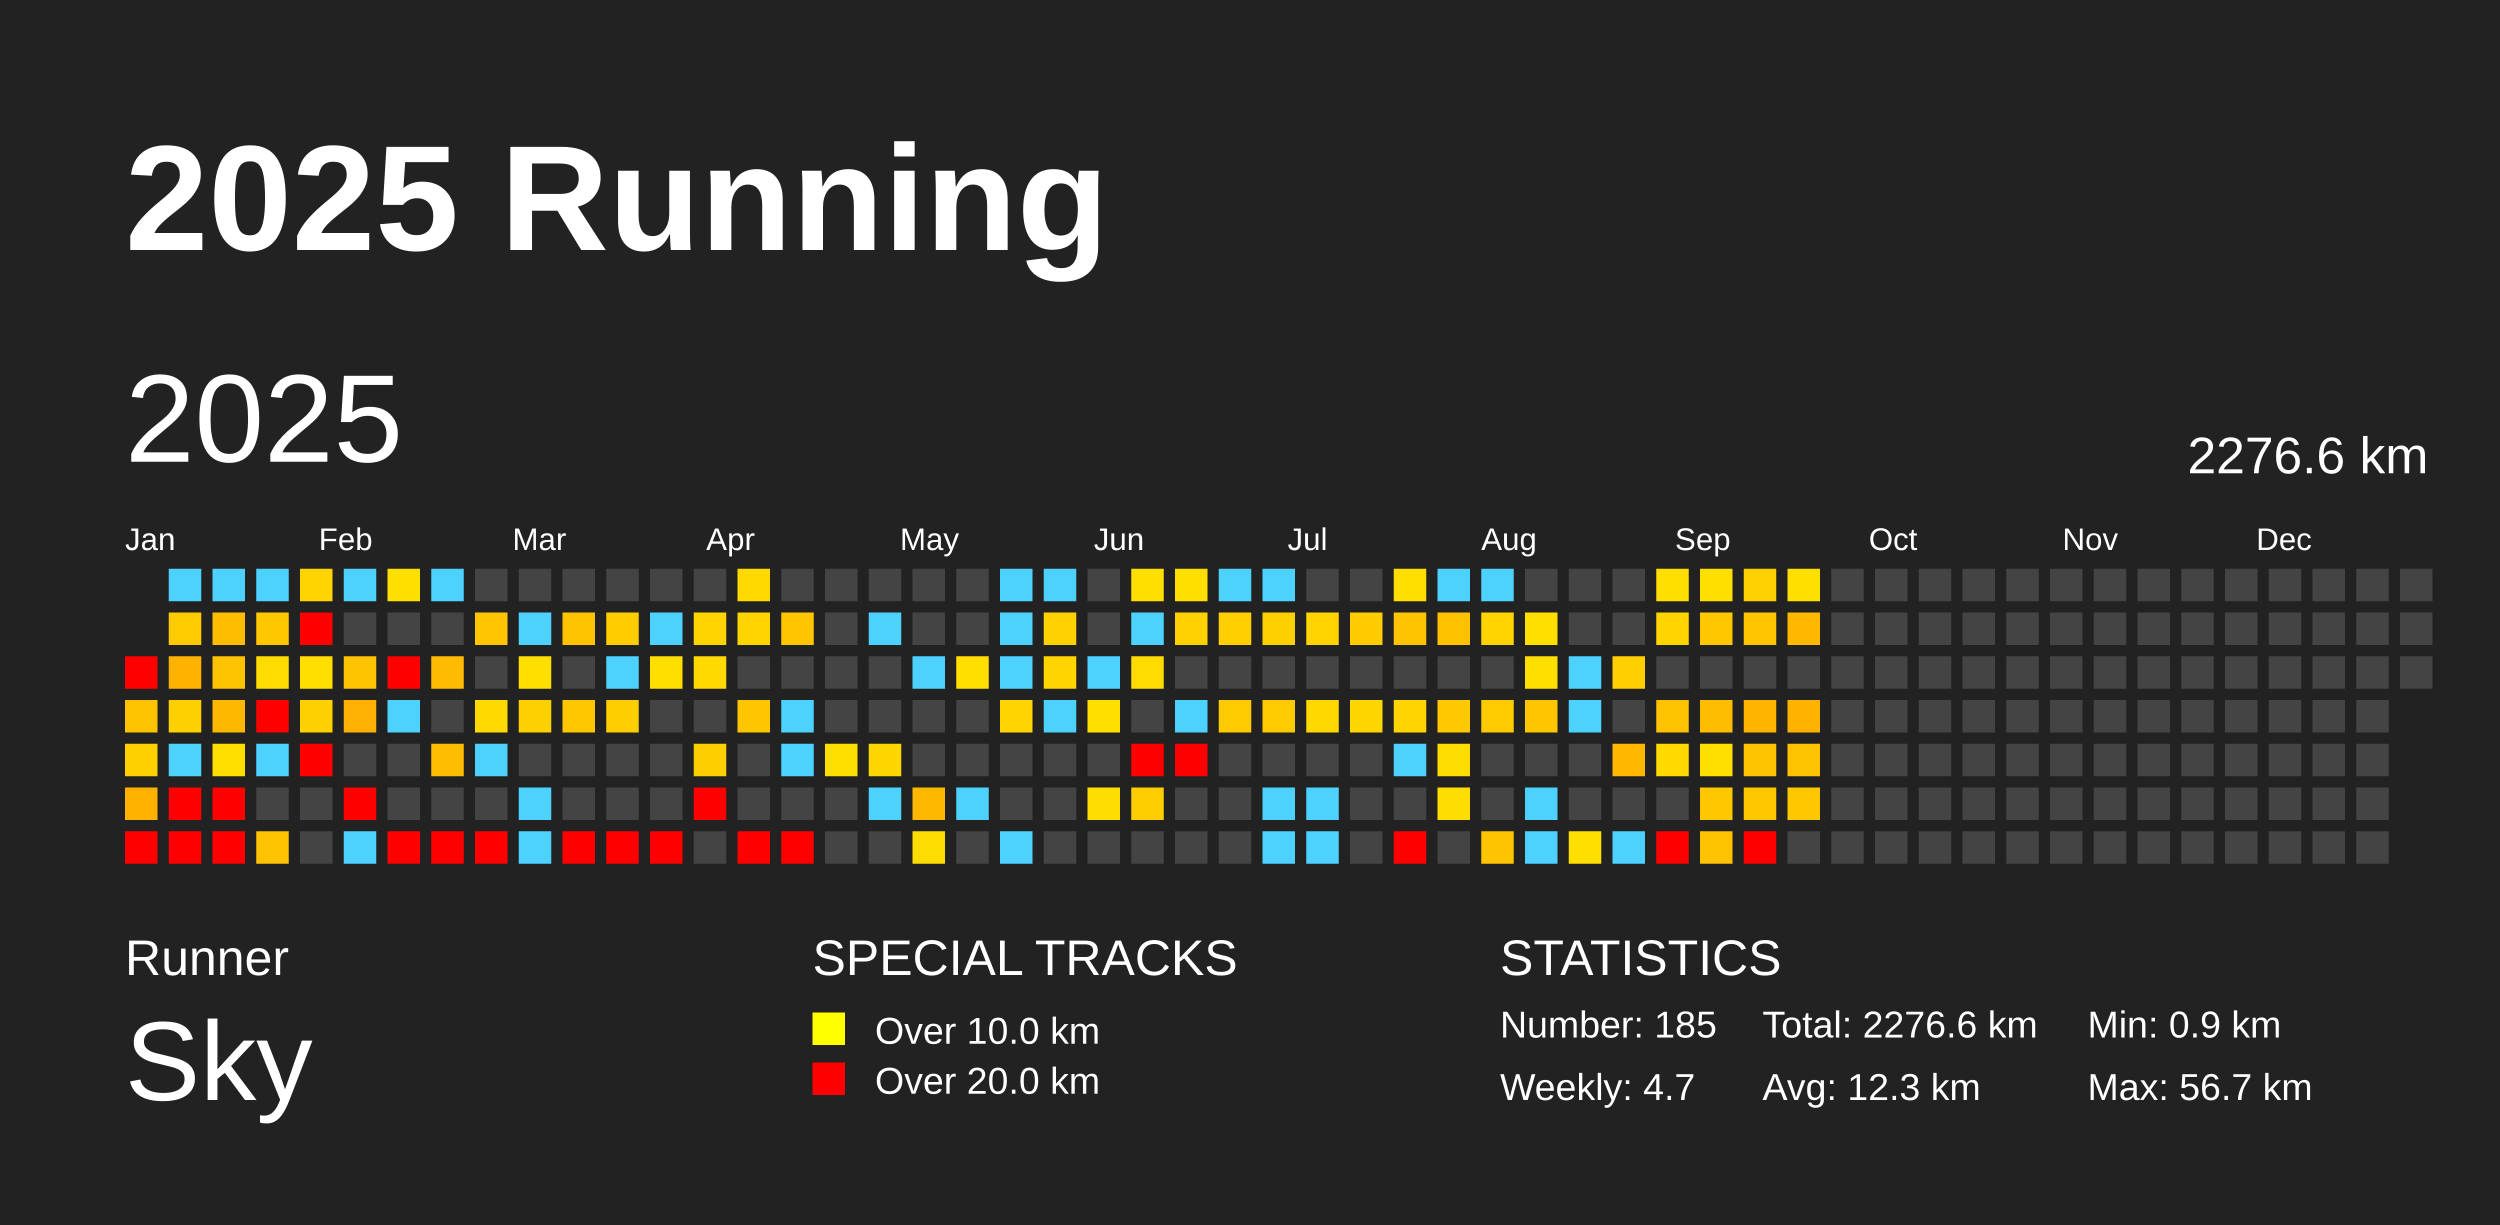
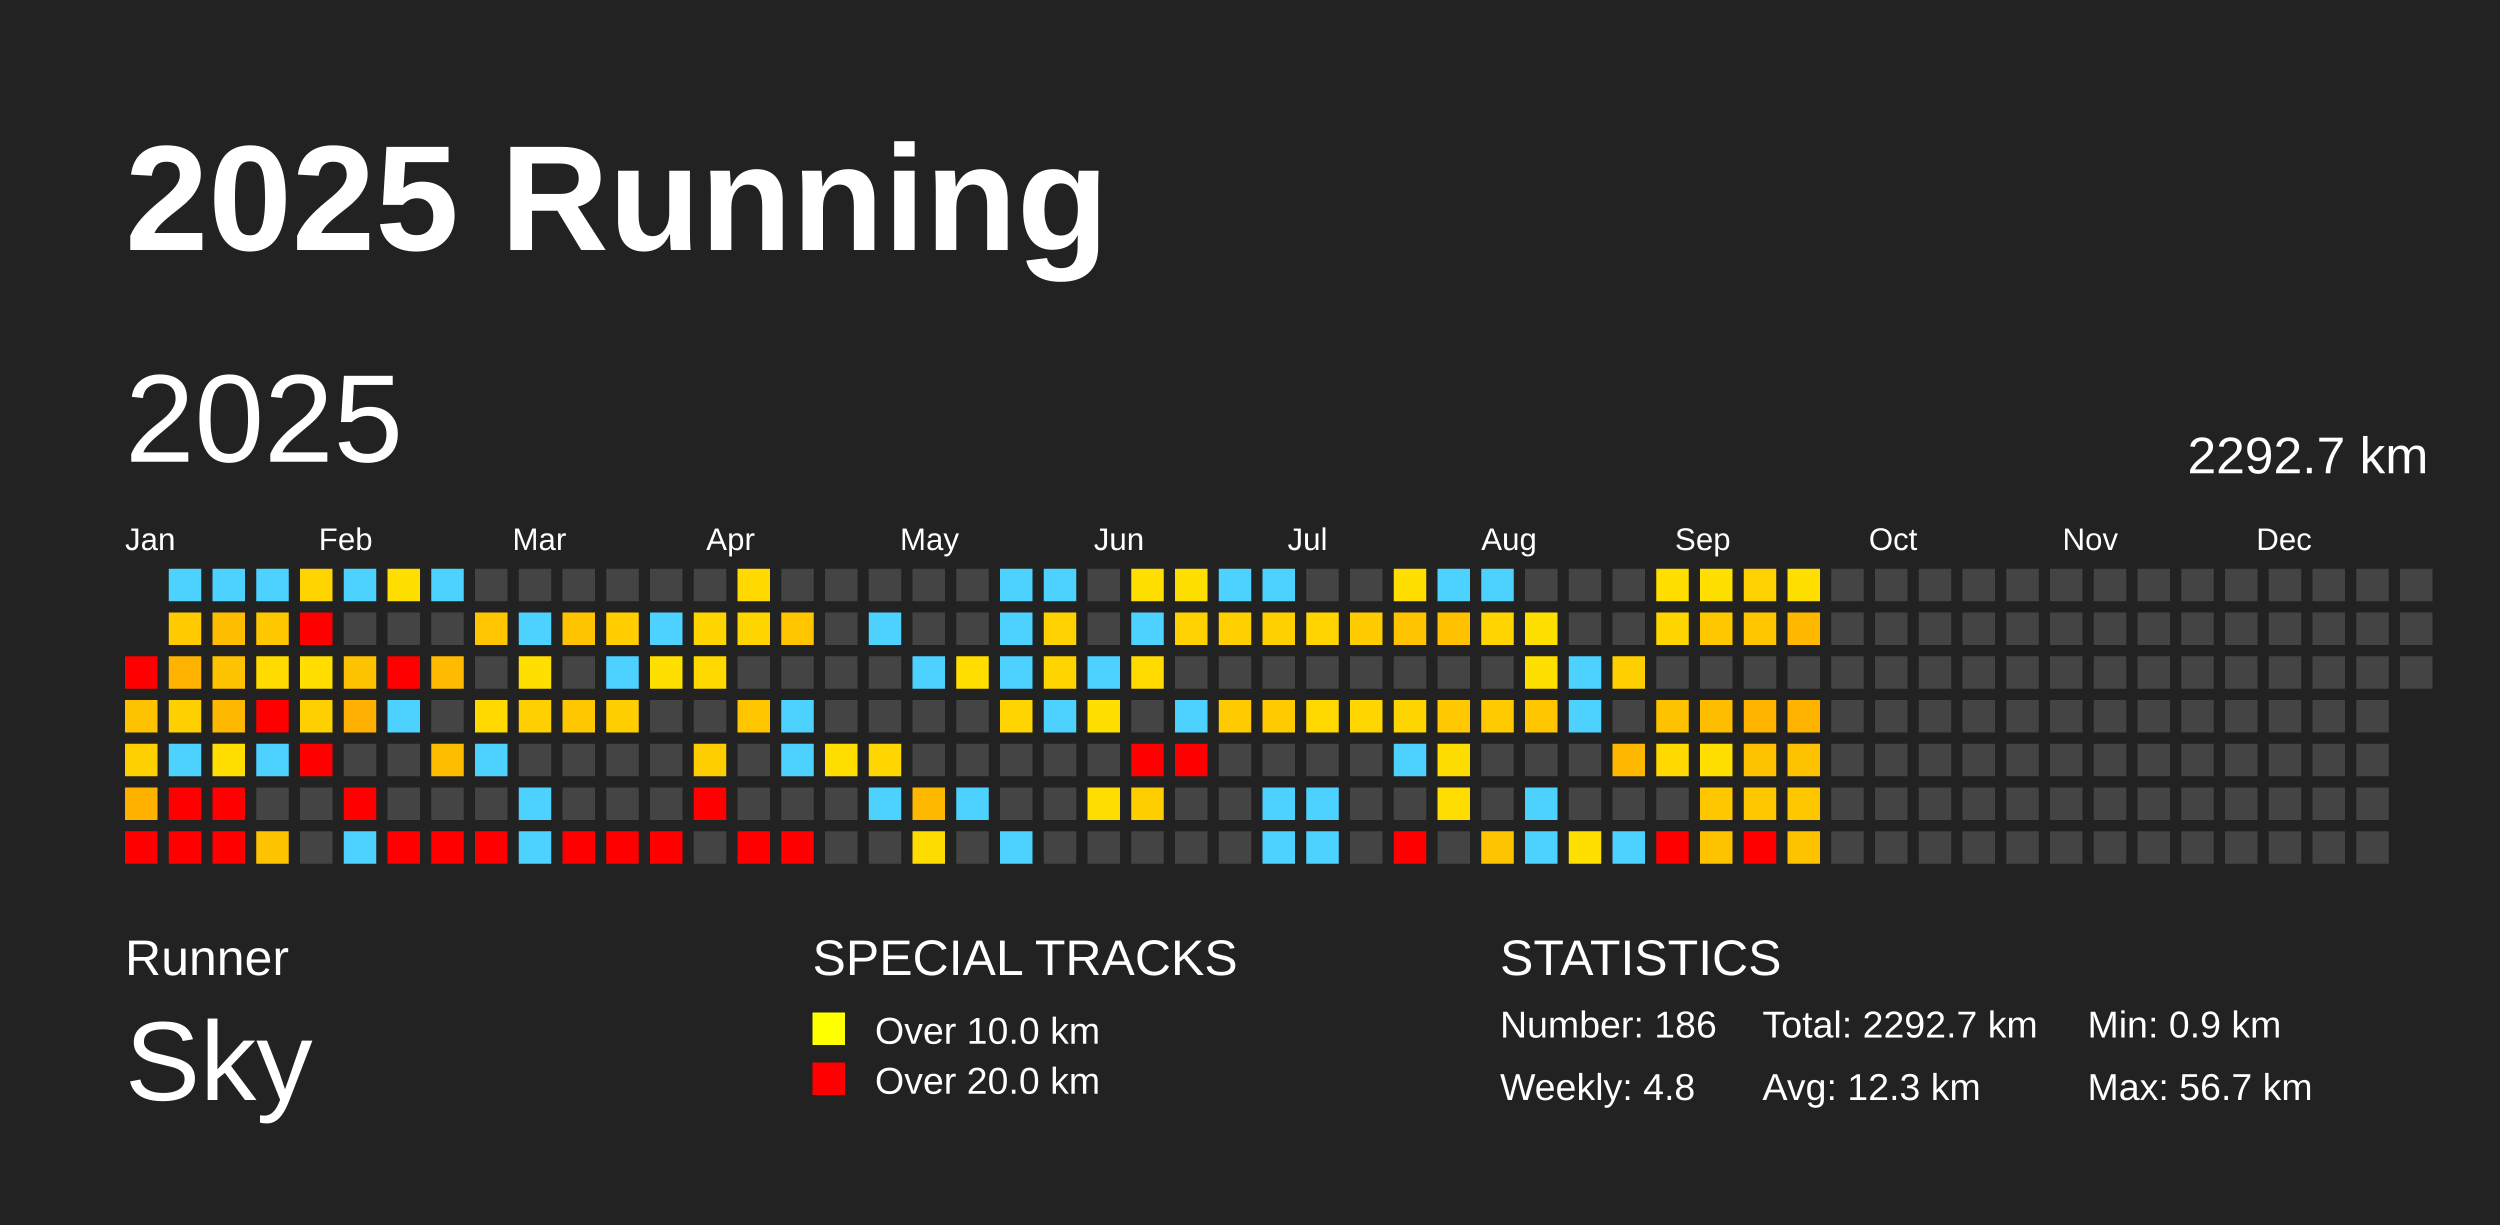
<svg xmlns="http://www.w3.org/2000/svg" baseProfile="full" height="98mm" version="1.1" viewBox="0,0,200,98" width="200mm">
  <defs />
  <rect fill="#222222" height="98" width="200" x="0" y="0" />
  <text fill="#FFFFFF" style="font-size:12px; font-family:Arial; font-weight:bold;" x="10" y="20">2025 Running</text>
  <text fill="#FFFFFF" style="font-size:4px; font-family:Arial" x="10" y="78">Runner</text>
  <text fill="#FFFFFF" style="font-size:9px; font-family:Arial" x="10" y="88">Sky</text>
  <text fill="#FFFFFF" style="font-size:4px; font-family:Arial" x="65" y="78">SPECIAL TRACKS</text>
  <rect fill="yellow" height="2.6" width="2.6" x="65" y="81" />
  <text fill="#FFFFFF" style="font-size:3px; font-family:Arial" x="70" y="83.5">Over 10.0 km</text>
  <rect fill="red" height="2.6" width="2.6" x="65" y="85" />
  <text fill="#FFFFFF" style="font-size:3px; font-family:Arial" x="70" y="87.5">Over 20.0 km</text>
  <text fill="#FFFFFF" style="font-size:4px; font-family:Arial" x="120" y="78">STATISTICS</text>
-   <text fill="#FFFFFF" style="font-size:3px; font-family:Arial" x="120" y="83">Number: 185</text>
-   <text fill="#FFFFFF" style="font-size:3px; font-family:Arial" x="120" y="88">Weekly: 4.7</text>
-   <text fill="#FFFFFF" style="font-size:3px; font-family:Arial" x="141" y="83">Total: 2276.6 km</text>
+   <text fill="#FFFFFF" style="font-size:3px; font-family:Arial" x="120" y="83">Number: 186</text>
+   <text fill="#FFFFFF" style="font-size:3px; font-family:Arial" x="120" y="88">Weekly: 4.8</text>
+   <text fill="#FFFFFF" style="font-size:3px; font-family:Arial" x="141" y="83">Total: 2292.7 km</text>
  <text fill="#FFFFFF" style="font-size:3px; font-family:Arial" x="141" y="88">Avg: 12.3 km</text>
  <text fill="#FFFFFF" style="font-size:3px; font-family:Arial" x="167" y="83">Min: 0.9 km</text>
  <text fill="#FFFFFF" style="font-size:3px; font-family:Arial" x="167" y="88">Max: 56.7 km</text>
  <text dominant-baseline="hanging" fill="#FFFFFF" style="font-size:10.0px; font-family:Arial;" x="10" y="30">2025</text>
-   <text dominant-baseline="hanging" fill="#FFFFFF" style="font-size:4.125px; font-family:Arial;" x="175" y="35">2276.6 km</text>
+   <text dominant-baseline="hanging" fill="#FFFFFF" style="font-size:4.125px; font-family:Arial;" x="175" y="35">2292.7 km</text>
  <text fill="#FFFFFF" style="font-size:2.5px; font-family:Arial" x="10.0" y="44">Jan</text>
  <text fill="#FFFFFF" style="font-size:2.5px; font-family:Arial" x="25.5" y="44">Feb</text>
  <text fill="#FFFFFF" style="font-size:2.5px; font-family:Arial" x="41.0" y="44">Mar</text>
  <text fill="#FFFFFF" style="font-size:2.5px; font-family:Arial" x="56.5" y="44">Apr</text>
  <text fill="#FFFFFF" style="font-size:2.5px; font-family:Arial" x="72.0" y="44">May</text>
  <text fill="#FFFFFF" style="font-size:2.5px; font-family:Arial" x="87.5" y="44">Jun</text>
  <text fill="#FFFFFF" style="font-size:2.5px; font-family:Arial" x="103.0" y="44">Jul</text>
  <text fill="#FFFFFF" style="font-size:2.5px; font-family:Arial" x="118.5" y="44">Aug</text>
  <text fill="#FFFFFF" style="font-size:2.5px; font-family:Arial" x="134.0" y="44">Sep</text>
  <text fill="#FFFFFF" style="font-size:2.5px; font-family:Arial" x="149.5" y="44">Oct</text>
  <text fill="#FFFFFF" style="font-size:2.5px; font-family:Arial" x="165.0" y="44">Nov</text>
  <text fill="#FFFFFF" style="font-size:2.5px; font-family:Arial" x="180.5" y="44">Dec</text>
  <rect fill="red" height="2.6" width="2.6" x="10.0" y="52.5" />
  <rect fill="#ffc200" height="2.6" width="2.6" x="10.0" y="56.0" />
  <rect fill="#ffd000" height="2.6" width="2.6" x="10.0" y="59.5" />
  <rect fill="#ffb100" height="2.6" width="2.6" x="10.0" y="63.0" />
  <rect fill="red" height="2.6" width="2.6" x="10.0" y="66.5" />
  <rect fill="#4dd2ff" height="2.6" width="2.6" x="13.5" y="45.5" />
  <rect fill="#ffcb00" height="2.6" width="2.6" x="13.5" y="49.0" />
  <rect fill="#ffb300" height="2.6" width="2.6" x="13.5" y="52.5" />
  <rect fill="#ffd000" height="2.6" width="2.6" x="13.5" y="56.0" />
  <rect fill="#4dd2ff" height="2.6" width="2.6" x="13.5" y="59.5" />
  <rect fill="red" height="2.6" width="2.6" x="13.5" y="63.0" />
  <rect fill="red" height="2.6" width="2.6" x="13.5" y="66.5" />
  <rect fill="#4dd2ff" height="2.6" width="2.6" x="17.0" y="45.5" />
  <rect fill="#ffbd00" height="2.6" width="2.6" x="17.0" y="49.0" />
  <rect fill="#ffc200" height="2.6" width="2.6" x="17.0" y="52.5" />
  <rect fill="#ffb800" height="2.6" width="2.6" x="17.0" y="56.0" />
  <rect fill="#ffde00" height="2.6" width="2.6" x="17.0" y="59.5" />
  <rect fill="red" height="2.6" width="2.6" x="17.0" y="63.0" />
  <rect fill="red" height="2.6" width="2.6" x="17.0" y="66.5" />
  <rect fill="#4dd2ff" height="2.6" width="2.6" x="20.5" y="45.5" />
  <rect fill="#ffc700" height="2.6" width="2.6" x="20.5" y="49.0" />
  <rect fill="#ffdb00" height="2.6" width="2.6" x="20.5" y="52.5" />
  <rect fill="red" height="2.6" width="2.6" x="20.5" y="56.0" />
  <rect fill="#4dd2ff" height="2.6" width="2.6" x="20.5" y="59.5" />
  <rect fill="#444444" height="2.6" width="2.6" x="20.5" y="63.0" />
  <rect fill="#ffc200" height="2.6" width="2.6" x="20.5" y="66.5" />
  <rect fill="#ffd400" height="2.6" width="2.6" x="24.0" y="45.5" />
  <rect fill="red" height="2.6" width="2.6" x="24.0" y="49.0" />
  <rect fill="#ffde00" height="2.6" width="2.6" x="24.0" y="52.5" />
  <rect fill="#ffd000" height="2.6" width="2.6" x="24.0" y="56.0" />
  <rect fill="red" height="2.6" width="2.6" x="24.0" y="59.5" />
  <rect fill="#444444" height="2.6" width="2.6" x="24.0" y="63.0" />
  <rect fill="#444444" height="2.6" width="2.6" x="24.0" y="66.5" />
  <rect fill="#4dd2ff" height="2.6" width="2.6" x="27.5" y="45.5" />
  <rect fill="#444444" height="2.6" width="2.6" x="27.5" y="49.0" />
  <rect fill="#ffc200" height="2.6" width="2.6" x="27.5" y="52.5" />
  <rect fill="#ffb000" height="2.6" width="2.6" x="27.5" y="56.0" />
  <rect fill="#444444" height="2.6" width="2.6" x="27.5" y="59.5" />
  <rect fill="red" height="2.6" width="2.6" x="27.5" y="63.0" />
  <rect fill="#4dd2ff" height="2.6" width="2.6" x="27.5" y="66.5" />
  <rect fill="#ffdf00" height="2.6" width="2.6" x="31.0" y="45.5" />
  <rect fill="#444444" height="2.6" width="2.6" x="31.0" y="49.0" />
  <rect fill="red" height="2.6" width="2.6" x="31.0" y="52.5" />
  <rect fill="#4dd2ff" height="2.6" width="2.6" x="31.0" y="56.0" />
  <rect fill="#444444" height="2.6" width="2.6" x="31.0" y="59.5" />
  <rect fill="#444444" height="2.6" width="2.6" x="31.0" y="63.0" />
  <rect fill="red" height="2.6" width="2.6" x="31.0" y="66.5" />
  <rect fill="#4dd2ff" height="2.6" width="2.6" x="34.5" y="45.5" />
  <rect fill="#444444" height="2.6" width="2.6" x="34.5" y="49.0" />
  <rect fill="#ffbb00" height="2.6" width="2.6" x="34.5" y="52.5" />
  <rect fill="#444444" height="2.6" width="2.6" x="34.5" y="56.0" />
  <rect fill="#ffbd00" height="2.6" width="2.6" x="34.5" y="59.5" />
  <rect fill="#444444" height="2.6" width="2.6" x="34.5" y="63.0" />
  <rect fill="red" height="2.6" width="2.6" x="34.5" y="66.5" />
  <rect fill="#444444" height="2.6" width="2.6" x="38.0" y="45.5" />
  <rect fill="#ffc500" height="2.6" width="2.6" x="38.0" y="49.0" />
  <rect fill="#444444" height="2.6" width="2.6" x="38.0" y="52.5" />
  <rect fill="#ffd900" height="2.6" width="2.6" x="38.0" y="56.0" />
  <rect fill="#4dd2ff" height="2.6" width="2.6" x="38.0" y="59.5" />
  <rect fill="#444444" height="2.6" width="2.6" x="38.0" y="63.0" />
  <rect fill="red" height="2.6" width="2.6" x="38.0" y="66.5" />
  <rect fill="#444444" height="2.6" width="2.6" x="41.5" y="45.5" />
  <rect fill="#4dd2ff" height="2.6" width="2.6" x="41.5" y="49.0" />
  <rect fill="#ffdf00" height="2.6" width="2.6" x="41.5" y="52.5" />
  <rect fill="#ffd000" height="2.6" width="2.6" x="41.5" y="56.0" />
  <rect fill="#444444" height="2.6" width="2.6" x="41.5" y="59.5" />
  <rect fill="#4dd2ff" height="2.6" width="2.6" x="41.5" y="63.0" />
  <rect fill="#4dd2ff" height="2.6" width="2.6" x="41.5" y="66.5" />
  <rect fill="#444444" height="2.6" width="2.6" x="45.0" y="45.5" />
  <rect fill="#ffc300" height="2.6" width="2.6" x="45.0" y="49.0" />
  <rect fill="#444444" height="2.6" width="2.6" x="45.0" y="52.5" />
  <rect fill="#ffc700" height="2.6" width="2.6" x="45.0" y="56.0" />
  <rect fill="#444444" height="2.6" width="2.6" x="45.0" y="59.5" />
  <rect fill="#444444" height="2.6" width="2.6" x="45.0" y="63.0" />
  <rect fill="red" height="2.6" width="2.6" x="45.0" y="66.5" />
  <rect fill="#444444" height="2.6" width="2.6" x="48.5" y="45.5" />
  <rect fill="#ffcd00" height="2.6" width="2.6" x="48.5" y="49.0" />
  <rect fill="#4dd2ff" height="2.6" width="2.6" x="48.5" y="52.5" />
  <rect fill="#ffce00" height="2.6" width="2.6" x="48.5" y="56.0" />
  <rect fill="#444444" height="2.6" width="2.6" x="48.5" y="59.5" />
  <rect fill="#444444" height="2.6" width="2.6" x="48.5" y="63.0" />
  <rect fill="red" height="2.6" width="2.6" x="48.5" y="66.5" />
  <rect fill="#444444" height="2.6" width="2.6" x="52.0" y="45.5" />
  <rect fill="#4dd2ff" height="2.6" width="2.6" x="52.0" y="49.0" />
  <rect fill="#ffdf00" height="2.6" width="2.6" x="52.0" y="52.5" />
  <rect fill="#444444" height="2.6" width="2.6" x="52.0" y="56.0" />
  <rect fill="#444444" height="2.6" width="2.6" x="52.0" y="59.5" />
  <rect fill="#444444" height="2.6" width="2.6" x="52.0" y="63.0" />
  <rect fill="red" height="2.6" width="2.6" x="52.0" y="66.5" />
  <rect fill="#444444" height="2.6" width="2.6" x="55.5" y="45.5" />
  <rect fill="#ffd500" height="2.6" width="2.6" x="55.5" y="49.0" />
  <rect fill="#ffd900" height="2.6" width="2.6" x="55.5" y="52.5" />
  <rect fill="#444444" height="2.6" width="2.6" x="55.5" y="56.0" />
  <rect fill="#ffce00" height="2.6" width="2.6" x="55.5" y="59.5" />
  <rect fill="red" height="2.6" width="2.6" x="55.5" y="63.0" />
  <rect fill="#444444" height="2.6" width="2.6" x="55.5" y="66.5" />
  <rect fill="#ffd900" height="2.6" width="2.6" x="59.0" y="45.5" />
  <rect fill="#ffd500" height="2.6" width="2.6" x="59.0" y="49.0" />
  <rect fill="#444444" height="2.6" width="2.6" x="59.0" y="52.5" />
  <rect fill="#ffc600" height="2.6" width="2.6" x="59.0" y="56.0" />
  <rect fill="#444444" height="2.6" width="2.6" x="59.0" y="59.5" />
  <rect fill="#444444" height="2.6" width="2.6" x="59.0" y="63.0" />
  <rect fill="red" height="2.6" width="2.6" x="59.0" y="66.5" />
  <rect fill="#444444" height="2.6" width="2.6" x="62.5" y="45.5" />
  <rect fill="#ffc600" height="2.6" width="2.6" x="62.5" y="49.0" />
  <rect fill="#444444" height="2.6" width="2.6" x="62.5" y="52.5" />
  <rect fill="#4dd2ff" height="2.6" width="2.6" x="62.5" y="56.0" />
  <rect fill="#4dd2ff" height="2.6" width="2.6" x="62.5" y="59.5" />
  <rect fill="#444444" height="2.6" width="2.6" x="62.5" y="63.0" />
  <rect fill="red" height="2.6" width="2.6" x="62.5" y="66.5" />
  <rect fill="#444444" height="2.6" width="2.6" x="66.0" y="45.5" />
  <rect fill="#444444" height="2.6" width="2.6" x="66.0" y="49.0" />
  <rect fill="#444444" height="2.6" width="2.6" x="66.0" y="52.5" />
  <rect fill="#444444" height="2.6" width="2.6" x="66.0" y="56.0" />
  <rect fill="#ffde00" height="2.6" width="2.6" x="66.0" y="59.5" />
  <rect fill="#444444" height="2.6" width="2.6" x="66.0" y="63.0" />
  <rect fill="#444444" height="2.6" width="2.6" x="66.0" y="66.5" />
  <rect fill="#444444" height="2.6" width="2.6" x="69.5" y="45.5" />
  <rect fill="#4dd2ff" height="2.6" width="2.6" x="69.5" y="49.0" />
  <rect fill="#444444" height="2.6" width="2.6" x="69.5" y="52.5" />
  <rect fill="#444444" height="2.6" width="2.6" x="69.5" y="56.0" />
  <rect fill="#ffd600" height="2.6" width="2.6" x="69.5" y="59.5" />
  <rect fill="#4dd2ff" height="2.6" width="2.6" x="69.5" y="63.0" />
  <rect fill="#444444" height="2.6" width="2.6" x="69.5" y="66.5" />
  <rect fill="#444444" height="2.6" width="2.6" x="73.0" y="45.5" />
  <rect fill="#444444" height="2.6" width="2.6" x="73.0" y="49.0" />
  <rect fill="#4dd2ff" height="2.6" width="2.6" x="73.0" y="52.5" />
  <rect fill="#444444" height="2.6" width="2.6" x="73.0" y="56.0" />
  <rect fill="#444444" height="2.6" width="2.6" x="73.0" y="59.5" />
  <rect fill="#ffb800" height="2.6" width="2.6" x="73.0" y="63.0" />
  <rect fill="#ffdc00" height="2.6" width="2.6" x="73.0" y="66.5" />
  <rect fill="#444444" height="2.6" width="2.6" x="76.5" y="45.5" />
  <rect fill="#444444" height="2.6" width="2.6" x="76.5" y="49.0" />
  <rect fill="#ffde00" height="2.6" width="2.6" x="76.5" y="52.5" />
  <rect fill="#444444" height="2.6" width="2.6" x="76.5" y="56.0" />
  <rect fill="#444444" height="2.6" width="2.6" x="76.5" y="59.5" />
  <rect fill="#4dd2ff" height="2.6" width="2.6" x="76.5" y="63.0" />
  <rect fill="#444444" height="2.6" width="2.6" x="76.5" y="66.5" />
  <rect fill="#4dd2ff" height="2.6" width="2.6" x="80.0" y="45.5" />
  <rect fill="#4dd2ff" height="2.6" width="2.6" x="80.0" y="49.0" />
  <rect fill="#4dd2ff" height="2.6" width="2.6" x="80.0" y="52.5" />
  <rect fill="#ffd400" height="2.6" width="2.6" x="80.0" y="56.0" />
  <rect fill="#444444" height="2.6" width="2.6" x="80.0" y="59.5" />
  <rect fill="#444444" height="2.6" width="2.6" x="80.0" y="63.0" />
  <rect fill="#4dd2ff" height="2.6" width="2.6" x="80.0" y="66.5" />
  <rect fill="#4dd2ff" height="2.6" width="2.6" x="83.5" y="45.5" />
  <rect fill="#ffd100" height="2.6" width="2.6" x="83.5" y="49.0" />
  <rect fill="#ffd500" height="2.6" width="2.6" x="83.5" y="52.5" />
  <rect fill="#4dd2ff" height="2.6" width="2.6" x="83.5" y="56.0" />
  <rect fill="#444444" height="2.6" width="2.6" x="83.5" y="59.5" />
  <rect fill="#444444" height="2.6" width="2.6" x="83.5" y="63.0" />
  <rect fill="#444444" height="2.6" width="2.6" x="83.5" y="66.5" />
  <rect fill="#444444" height="2.6" width="2.6" x="87.0" y="45.5" />
  <rect fill="#444444" height="2.6" width="2.6" x="87.0" y="49.0" />
  <rect fill="#4dd2ff" height="2.6" width="2.6" x="87.0" y="52.5" />
  <rect fill="#ffdf00" height="2.6" width="2.6" x="87.0" y="56.0" />
  <rect fill="#444444" height="2.6" width="2.6" x="87.0" y="59.5" />
  <rect fill="#ffdd00" height="2.6" width="2.6" x="87.0" y="63.0" />
  <rect fill="#444444" height="2.6" width="2.6" x="87.0" y="66.5" />
  <rect fill="#ffdf00" height="2.6" width="2.6" x="90.5" y="45.5" />
  <rect fill="#4dd2ff" height="2.6" width="2.6" x="90.5" y="49.0" />
  <rect fill="#ffdb00" height="2.6" width="2.6" x="90.5" y="52.5" />
  <rect fill="#444444" height="2.6" width="2.6" x="90.5" y="56.0" />
  <rect fill="red" height="2.6" width="2.6" x="90.5" y="59.5" />
  <rect fill="#ffce00" height="2.6" width="2.6" x="90.5" y="63.0" />
  <rect fill="#444444" height="2.6" width="2.6" x="90.5" y="66.5" />
  <rect fill="#ffdf00" height="2.6" width="2.6" x="94.0" y="45.5" />
  <rect fill="#ffd100" height="2.6" width="2.6" x="94.0" y="49.0" />
  <rect fill="#444444" height="2.6" width="2.6" x="94.0" y="52.5" />
  <rect fill="#4dd2ff" height="2.6" width="2.6" x="94.0" y="56.0" />
  <rect fill="red" height="2.6" width="2.6" x="94.0" y="59.5" />
  <rect fill="#444444" height="2.6" width="2.6" x="94.0" y="63.0" />
  <rect fill="#444444" height="2.6" width="2.6" x="94.0" y="66.5" />
  <rect fill="#4dd2ff" height="2.6" width="2.6" x="97.5" y="45.5" />
  <rect fill="#ffcf00" height="2.6" width="2.6" x="97.5" y="49.0" />
  <rect fill="#444444" height="2.6" width="2.6" x="97.5" y="52.5" />
  <rect fill="#ffca00" height="2.6" width="2.6" x="97.5" y="56.0" />
  <rect fill="#444444" height="2.6" width="2.6" x="97.5" y="59.5" />
  <rect fill="#444444" height="2.6" width="2.6" x="97.5" y="63.0" />
  <rect fill="#444444" height="2.6" width="2.6" x="97.5" y="66.5" />
  <rect fill="#4dd2ff" height="2.6" width="2.6" x="101.0" y="45.5" />
  <rect fill="#ffd000" height="2.6" width="2.6" x="101.0" y="49.0" />
  <rect fill="#444444" height="2.6" width="2.6" x="101.0" y="52.5" />
  <rect fill="#ffca00" height="2.6" width="2.6" x="101.0" y="56.0" />
  <rect fill="#444444" height="2.6" width="2.6" x="101.0" y="59.5" />
  <rect fill="#4dd2ff" height="2.6" width="2.6" x="101.0" y="63.0" />
  <rect fill="#4dd2ff" height="2.6" width="2.6" x="101.0" y="66.5" />
  <rect fill="#444444" height="2.6" width="2.6" x="104.5" y="45.5" />
  <rect fill="#ffd400" height="2.6" width="2.6" x="104.5" y="49.0" />
  <rect fill="#444444" height="2.6" width="2.6" x="104.5" y="52.5" />
  <rect fill="#ffd800" height="2.6" width="2.6" x="104.5" y="56.0" />
  <rect fill="#444444" height="2.6" width="2.6" x="104.5" y="59.5" />
  <rect fill="#4dd2ff" height="2.6" width="2.6" x="104.5" y="63.0" />
  <rect fill="#4dd2ff" height="2.6" width="2.6" x="104.5" y="66.5" />
  <rect fill="#444444" height="2.6" width="2.6" x="108.0" y="45.5" />
  <rect fill="#ffcc00" height="2.6" width="2.6" x="108.0" y="49.0" />
  <rect fill="#444444" height="2.6" width="2.6" x="108.0" y="52.5" />
  <rect fill="#ffd600" height="2.6" width="2.6" x="108.0" y="56.0" />
  <rect fill="#444444" height="2.6" width="2.6" x="108.0" y="59.5" />
  <rect fill="#444444" height="2.6" width="2.6" x="108.0" y="63.0" />
  <rect fill="#444444" height="2.6" width="2.6" x="108.0" y="66.5" />
  <rect fill="#ffde00" height="2.6" width="2.6" x="111.5" y="45.5" />
  <rect fill="#ffc400" height="2.6" width="2.6" x="111.5" y="49.0" />
  <rect fill="#444444" height="2.6" width="2.6" x="111.5" y="52.5" />
  <rect fill="#ffd500" height="2.6" width="2.6" x="111.5" y="56.0" />
  <rect fill="#4dd2ff" height="2.6" width="2.6" x="111.5" y="59.5" />
  <rect fill="#444444" height="2.6" width="2.6" x="111.5" y="63.0" />
  <rect fill="red" height="2.6" width="2.6" x="111.5" y="66.5" />
  <rect fill="#4dd2ff" height="2.6" width="2.6" x="115.0" y="45.5" />
  <rect fill="#ffc100" height="2.6" width="2.6" x="115.0" y="49.0" />
  <rect fill="#444444" height="2.6" width="2.6" x="115.0" y="52.5" />
  <rect fill="#ffc800" height="2.6" width="2.6" x="115.0" y="56.0" />
  <rect fill="#ffdc00" height="2.6" width="2.6" x="115.0" y="59.5" />
  <rect fill="#ffdd00" height="2.6" width="2.6" x="115.0" y="63.0" />
  <rect fill="#444444" height="2.6" width="2.6" x="115.0" y="66.5" />
  <rect fill="#4dd2ff" height="2.6" width="2.6" x="118.5" y="45.5" />
  <rect fill="#ffd400" height="2.6" width="2.6" x="118.5" y="49.0" />
  <rect fill="#444444" height="2.6" width="2.6" x="118.5" y="52.5" />
  <rect fill="#ffca00" height="2.6" width="2.6" x="118.5" y="56.0" />
  <rect fill="#444444" height="2.6" width="2.6" x="118.5" y="59.5" />
  <rect fill="#444444" height="2.6" width="2.6" x="118.5" y="63.0" />
  <rect fill="#ffc400" height="2.6" width="2.6" x="118.5" y="66.5" />
  <rect fill="#444444" height="2.6" width="2.6" x="122.0" y="45.5" />
  <rect fill="#ffdf00" height="2.6" width="2.6" x="122.0" y="49.0" />
  <rect fill="#ffdf00" height="2.6" width="2.6" x="122.0" y="52.5" />
  <rect fill="#ffc600" height="2.6" width="2.6" x="122.0" y="56.0" />
  <rect fill="#444444" height="2.6" width="2.6" x="122.0" y="59.5" />
  <rect fill="#4dd2ff" height="2.6" width="2.6" x="122.0" y="63.0" />
  <rect fill="#4dd2ff" height="2.6" width="2.6" x="122.0" y="66.5" />
  <rect fill="#444444" height="2.6" width="2.6" x="125.5" y="45.5" />
  <rect fill="#444444" height="2.6" width="2.6" x="125.5" y="49.0" />
  <rect fill="#4dd2ff" height="2.6" width="2.6" x="125.5" y="52.5" />
  <rect fill="#4dd2ff" height="2.6" width="2.6" x="125.5" y="56.0" />
  <rect fill="#444444" height="2.6" width="2.6" x="125.5" y="59.5" />
  <rect fill="#444444" height="2.6" width="2.6" x="125.5" y="63.0" />
  <rect fill="#ffdf00" height="2.6" width="2.6" x="125.5" y="66.5" />
  <rect fill="#444444" height="2.6" width="2.6" x="129.0" y="45.5" />
  <rect fill="#444444" height="2.6" width="2.6" x="129.0" y="49.0" />
  <rect fill="#ffcf00" height="2.6" width="2.6" x="129.0" y="52.5" />
  <rect fill="#444444" height="2.6" width="2.6" x="129.0" y="56.0" />
  <rect fill="#ffb700" height="2.6" width="2.6" x="129.0" y="59.5" />
  <rect fill="#444444" height="2.6" width="2.6" x="129.0" y="63.0" />
  <rect fill="#4dd2ff" height="2.6" width="2.6" x="129.0" y="66.5" />
  <rect fill="#ffde00" height="2.6" width="2.6" x="132.5" y="45.5" />
  <rect fill="#ffd500" height="2.6" width="2.6" x="132.5" y="49.0" />
  <rect fill="#444444" height="2.6" width="2.6" x="132.5" y="52.5" />
  <rect fill="#ffc200" height="2.6" width="2.6" x="132.5" y="56.0" />
  <rect fill="#ffd900" height="2.6" width="2.6" x="132.5" y="59.5" />
  <rect fill="#444444" height="2.6" width="2.6" x="132.5" y="63.0" />
  <rect fill="red" height="2.6" width="2.6" x="132.5" y="66.5" />
  <rect fill="#ffdf00" height="2.6" width="2.6" x="136.0" y="45.5" />
  <rect fill="#ffc700" height="2.6" width="2.6" x="136.0" y="49.0" />
  <rect fill="#444444" height="2.6" width="2.6" x="136.0" y="52.5" />
  <rect fill="#ffbd00" height="2.6" width="2.6" x="136.0" y="56.0" />
  <rect fill="#ffde00" height="2.6" width="2.6" x="136.0" y="59.5" />
  <rect fill="#ffc700" height="2.6" width="2.6" x="136.0" y="63.0" />
  <rect fill="#ffc200" height="2.6" width="2.6" x="136.0" y="66.5" />
  <rect fill="#ffd100" height="2.6" width="2.6" x="139.5" y="45.5" />
  <rect fill="#ffc600" height="2.6" width="2.6" x="139.5" y="49.0" />
  <rect fill="#444444" height="2.6" width="2.6" x="139.5" y="52.5" />
  <rect fill="#ffb400" height="2.6" width="2.6" x="139.5" y="56.0" />
  <rect fill="#ffc200" height="2.6" width="2.6" x="139.5" y="59.5" />
  <rect fill="#ffc700" height="2.6" width="2.6" x="139.5" y="63.0" />
  <rect fill="red" height="2.6" width="2.6" x="139.5" y="66.5" />
  <rect fill="#ffdf00" height="2.6" width="2.6" x="143.0" y="45.5" />
  <rect fill="#ffb700" height="2.6" width="2.6" x="143.0" y="49.0" />
  <rect fill="#444444" height="2.6" width="2.6" x="143.0" y="52.5" />
  <rect fill="#ffb300" height="2.6" width="2.6" x="143.0" y="56.0" />
  <rect fill="#ffc200" height="2.6" width="2.6" x="143.0" y="59.5" />
  <rect fill="#ffc700" height="2.6" width="2.6" x="143.0" y="63.0" />
-   <rect fill="#444444" height="2.6" width="2.6" x="143.0" y="66.5" />
+   <rect fill="#ffc200" height="2.6" width="2.6" x="143.0" y="66.5" />
  <rect fill="#444444" height="2.6" width="2.6" x="146.5" y="45.5" />
  <rect fill="#444444" height="2.6" width="2.6" x="146.5" y="49.0" />
  <rect fill="#444444" height="2.6" width="2.6" x="146.5" y="52.5" />
  <rect fill="#444444" height="2.6" width="2.6" x="146.5" y="56.0" />
  <rect fill="#444444" height="2.6" width="2.6" x="146.5" y="59.5" />
  <rect fill="#444444" height="2.6" width="2.6" x="146.5" y="63.0" />
  <rect fill="#444444" height="2.6" width="2.6" x="146.5" y="66.5" />
  <rect fill="#444444" height="2.6" width="2.6" x="150.0" y="45.5" />
  <rect fill="#444444" height="2.6" width="2.6" x="150.0" y="49.0" />
  <rect fill="#444444" height="2.6" width="2.6" x="150.0" y="52.5" />
  <rect fill="#444444" height="2.6" width="2.6" x="150.0" y="56.0" />
  <rect fill="#444444" height="2.6" width="2.6" x="150.0" y="59.5" />
  <rect fill="#444444" height="2.6" width="2.6" x="150.0" y="63.0" />
  <rect fill="#444444" height="2.6" width="2.6" x="150.0" y="66.5" />
  <rect fill="#444444" height="2.6" width="2.6" x="153.5" y="45.5" />
  <rect fill="#444444" height="2.6" width="2.6" x="153.5" y="49.0" />
  <rect fill="#444444" height="2.6" width="2.6" x="153.5" y="52.5" />
  <rect fill="#444444" height="2.6" width="2.6" x="153.5" y="56.0" />
  <rect fill="#444444" height="2.6" width="2.6" x="153.5" y="59.5" />
  <rect fill="#444444" height="2.6" width="2.6" x="153.5" y="63.0" />
  <rect fill="#444444" height="2.6" width="2.6" x="153.5" y="66.5" />
  <rect fill="#444444" height="2.6" width="2.6" x="157.0" y="45.5" />
  <rect fill="#444444" height="2.6" width="2.6" x="157.0" y="49.0" />
  <rect fill="#444444" height="2.6" width="2.6" x="157.0" y="52.5" />
  <rect fill="#444444" height="2.6" width="2.6" x="157.0" y="56.0" />
  <rect fill="#444444" height="2.6" width="2.6" x="157.0" y="59.5" />
  <rect fill="#444444" height="2.6" width="2.6" x="157.0" y="63.0" />
  <rect fill="#444444" height="2.6" width="2.6" x="157.0" y="66.5" />
  <rect fill="#444444" height="2.6" width="2.6" x="160.5" y="45.5" />
  <rect fill="#444444" height="2.6" width="2.6" x="160.5" y="49.0" />
  <rect fill="#444444" height="2.6" width="2.6" x="160.5" y="52.5" />
  <rect fill="#444444" height="2.6" width="2.6" x="160.5" y="56.0" />
  <rect fill="#444444" height="2.6" width="2.6" x="160.5" y="59.5" />
  <rect fill="#444444" height="2.6" width="2.6" x="160.5" y="63.0" />
  <rect fill="#444444" height="2.6" width="2.6" x="160.5" y="66.5" />
  <rect fill="#444444" height="2.6" width="2.6" x="164.0" y="45.5" />
  <rect fill="#444444" height="2.6" width="2.6" x="164.0" y="49.0" />
  <rect fill="#444444" height="2.6" width="2.6" x="164.0" y="52.5" />
  <rect fill="#444444" height="2.6" width="2.6" x="164.0" y="56.0" />
  <rect fill="#444444" height="2.6" width="2.6" x="164.0" y="59.5" />
  <rect fill="#444444" height="2.6" width="2.6" x="164.0" y="63.0" />
  <rect fill="#444444" height="2.6" width="2.6" x="164.0" y="66.5" />
  <rect fill="#444444" height="2.6" width="2.6" x="167.5" y="45.5" />
  <rect fill="#444444" height="2.6" width="2.6" x="167.5" y="49.0" />
  <rect fill="#444444" height="2.6" width="2.6" x="167.5" y="52.5" />
  <rect fill="#444444" height="2.6" width="2.6" x="167.5" y="56.0" />
  <rect fill="#444444" height="2.6" width="2.6" x="167.5" y="59.5" />
  <rect fill="#444444" height="2.6" width="2.6" x="167.5" y="63.0" />
  <rect fill="#444444" height="2.6" width="2.6" x="167.5" y="66.5" />
  <rect fill="#444444" height="2.6" width="2.6" x="171.0" y="45.5" />
  <rect fill="#444444" height="2.6" width="2.6" x="171.0" y="49.0" />
  <rect fill="#444444" height="2.6" width="2.6" x="171.0" y="52.5" />
  <rect fill="#444444" height="2.6" width="2.6" x="171.0" y="56.0" />
  <rect fill="#444444" height="2.6" width="2.6" x="171.0" y="59.5" />
  <rect fill="#444444" height="2.6" width="2.6" x="171.0" y="63.0" />
  <rect fill="#444444" height="2.6" width="2.6" x="171.0" y="66.5" />
  <rect fill="#444444" height="2.6" width="2.6" x="174.5" y="45.5" />
  <rect fill="#444444" height="2.6" width="2.6" x="174.5" y="49.0" />
  <rect fill="#444444" height="2.6" width="2.6" x="174.5" y="52.5" />
  <rect fill="#444444" height="2.6" width="2.6" x="174.5" y="56.0" />
  <rect fill="#444444" height="2.6" width="2.6" x="174.5" y="59.5" />
  <rect fill="#444444" height="2.6" width="2.6" x="174.5" y="63.0" />
  <rect fill="#444444" height="2.6" width="2.6" x="174.5" y="66.5" />
  <rect fill="#444444" height="2.6" width="2.6" x="178.0" y="45.5" />
  <rect fill="#444444" height="2.6" width="2.6" x="178.0" y="49.0" />
  <rect fill="#444444" height="2.6" width="2.6" x="178.0" y="52.5" />
  <rect fill="#444444" height="2.6" width="2.6" x="178.0" y="56.0" />
  <rect fill="#444444" height="2.6" width="2.6" x="178.0" y="59.5" />
  <rect fill="#444444" height="2.6" width="2.6" x="178.0" y="63.0" />
  <rect fill="#444444" height="2.6" width="2.6" x="178.0" y="66.5" />
  <rect fill="#444444" height="2.6" width="2.6" x="181.5" y="45.5" />
  <rect fill="#444444" height="2.6" width="2.6" x="181.5" y="49.0" />
  <rect fill="#444444" height="2.6" width="2.6" x="181.5" y="52.5" />
  <rect fill="#444444" height="2.6" width="2.6" x="181.5" y="56.0" />
  <rect fill="#444444" height="2.6" width="2.6" x="181.5" y="59.5" />
  <rect fill="#444444" height="2.6" width="2.6" x="181.5" y="63.0" />
  <rect fill="#444444" height="2.6" width="2.6" x="181.5" y="66.5" />
  <rect fill="#444444" height="2.6" width="2.6" x="185.0" y="45.5" />
  <rect fill="#444444" height="2.6" width="2.6" x="185.0" y="49.0" />
  <rect fill="#444444" height="2.6" width="2.6" x="185.0" y="52.5" />
  <rect fill="#444444" height="2.6" width="2.6" x="185.0" y="56.0" />
  <rect fill="#444444" height="2.6" width="2.6" x="185.0" y="59.5" />
  <rect fill="#444444" height="2.6" width="2.6" x="185.0" y="63.0" />
  <rect fill="#444444" height="2.6" width="2.6" x="185.0" y="66.5" />
  <rect fill="#444444" height="2.6" width="2.6" x="188.5" y="45.5" />
  <rect fill="#444444" height="2.6" width="2.6" x="188.5" y="49.0" />
  <rect fill="#444444" height="2.6" width="2.6" x="188.5" y="52.5" />
  <rect fill="#444444" height="2.6" width="2.6" x="188.5" y="56.0" />
  <rect fill="#444444" height="2.6" width="2.6" x="188.5" y="59.5" />
  <rect fill="#444444" height="2.6" width="2.6" x="188.5" y="63.0" />
  <rect fill="#444444" height="2.6" width="2.6" x="188.5" y="66.5" />
  <rect fill="#444444" height="2.6" width="2.6" x="192.0" y="45.5" />
  <rect fill="#444444" height="2.6" width="2.6" x="192.0" y="49.0" />
  <rect fill="#444444" height="2.6" width="2.6" x="192.0" y="52.5" />
</svg>
